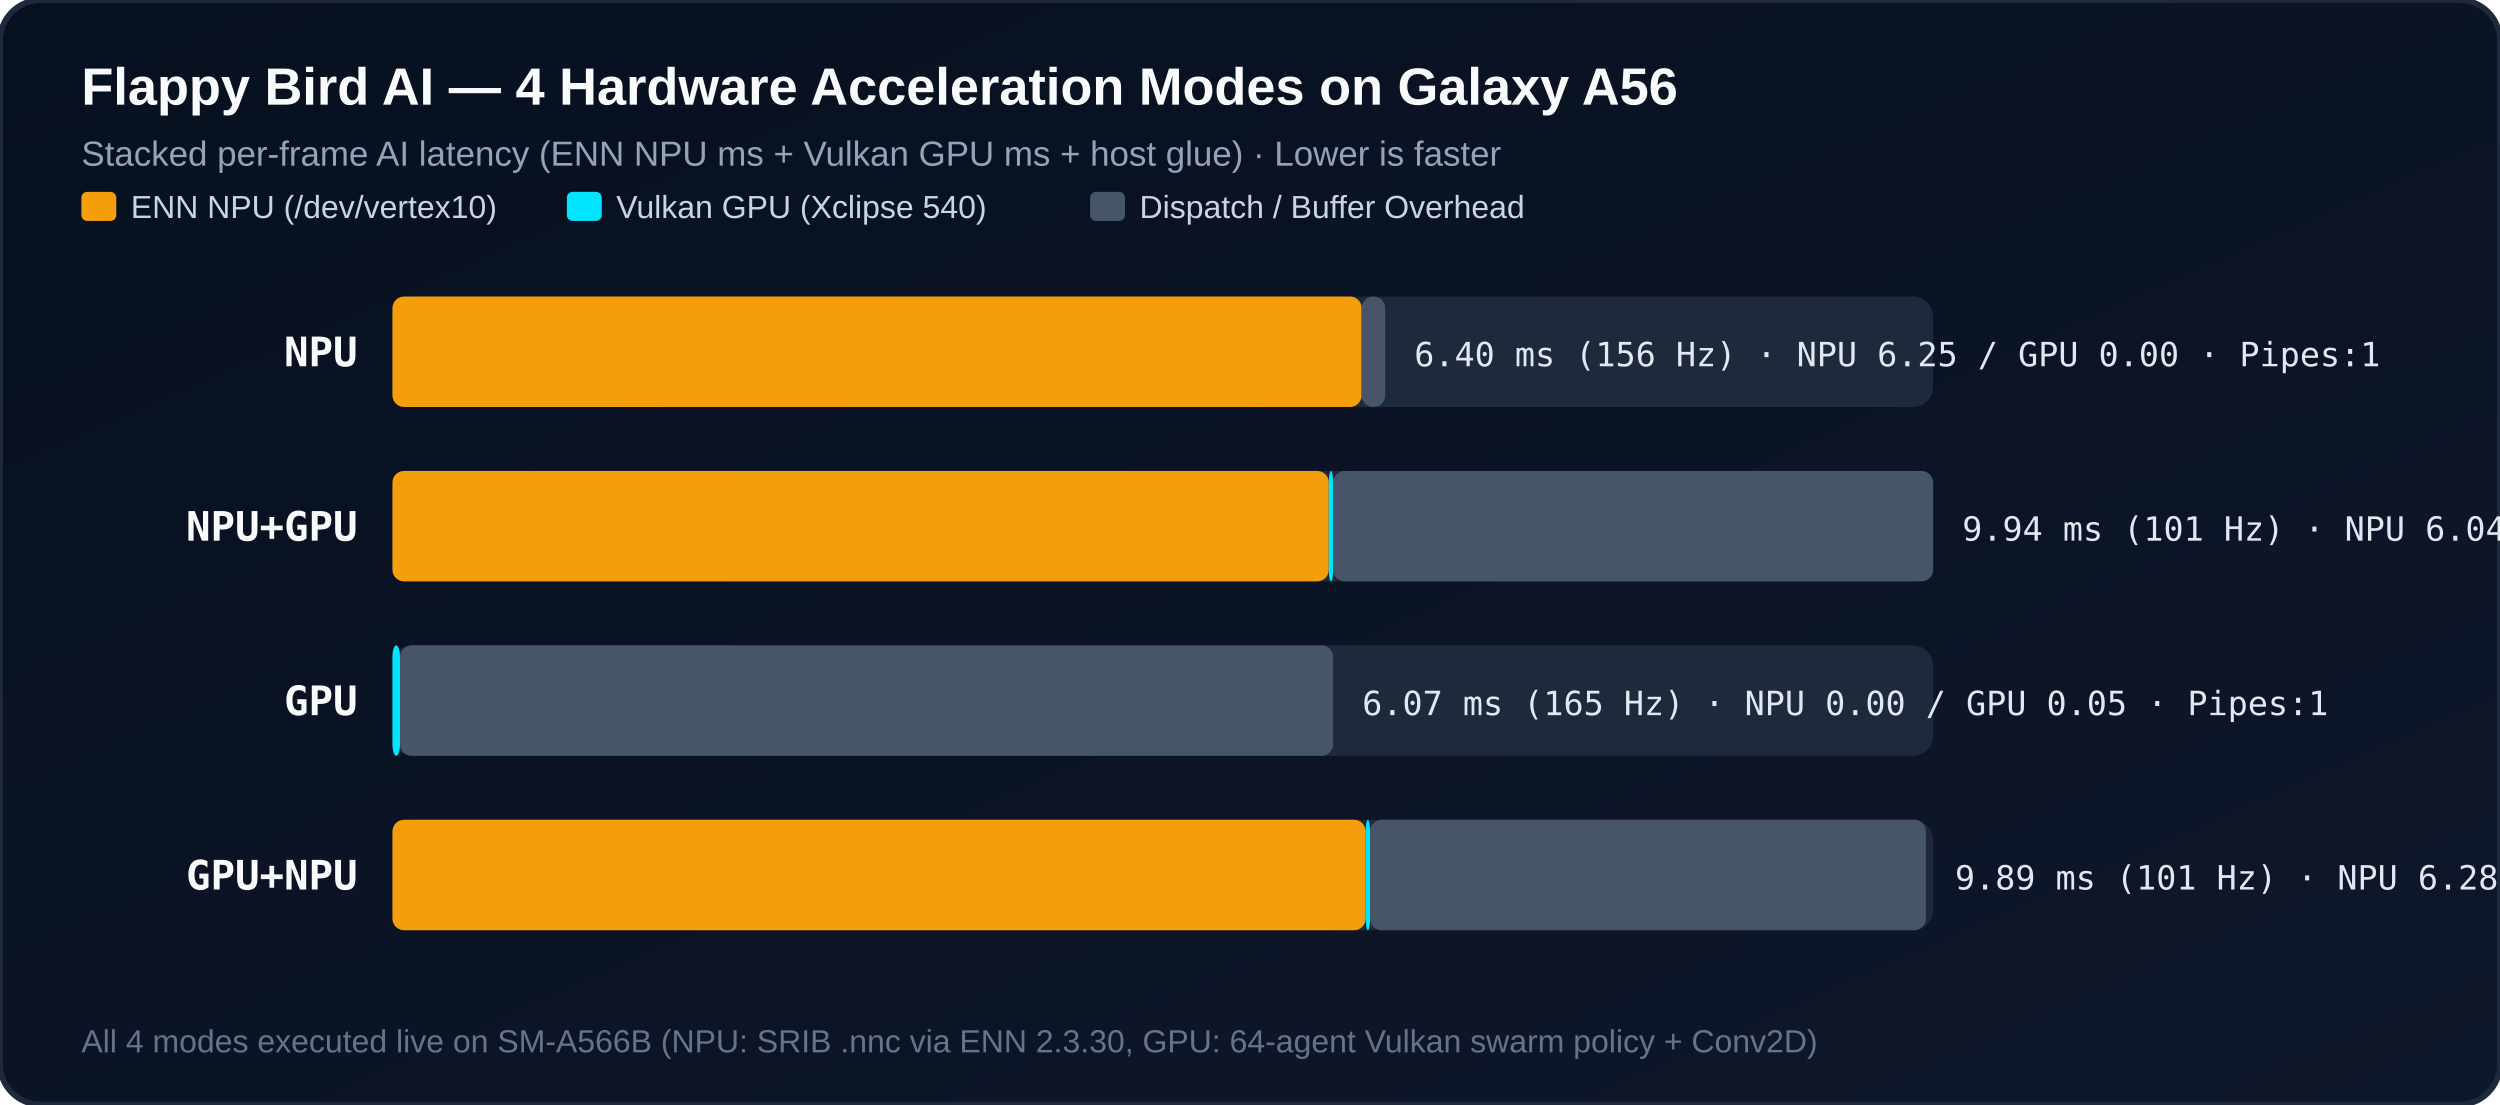
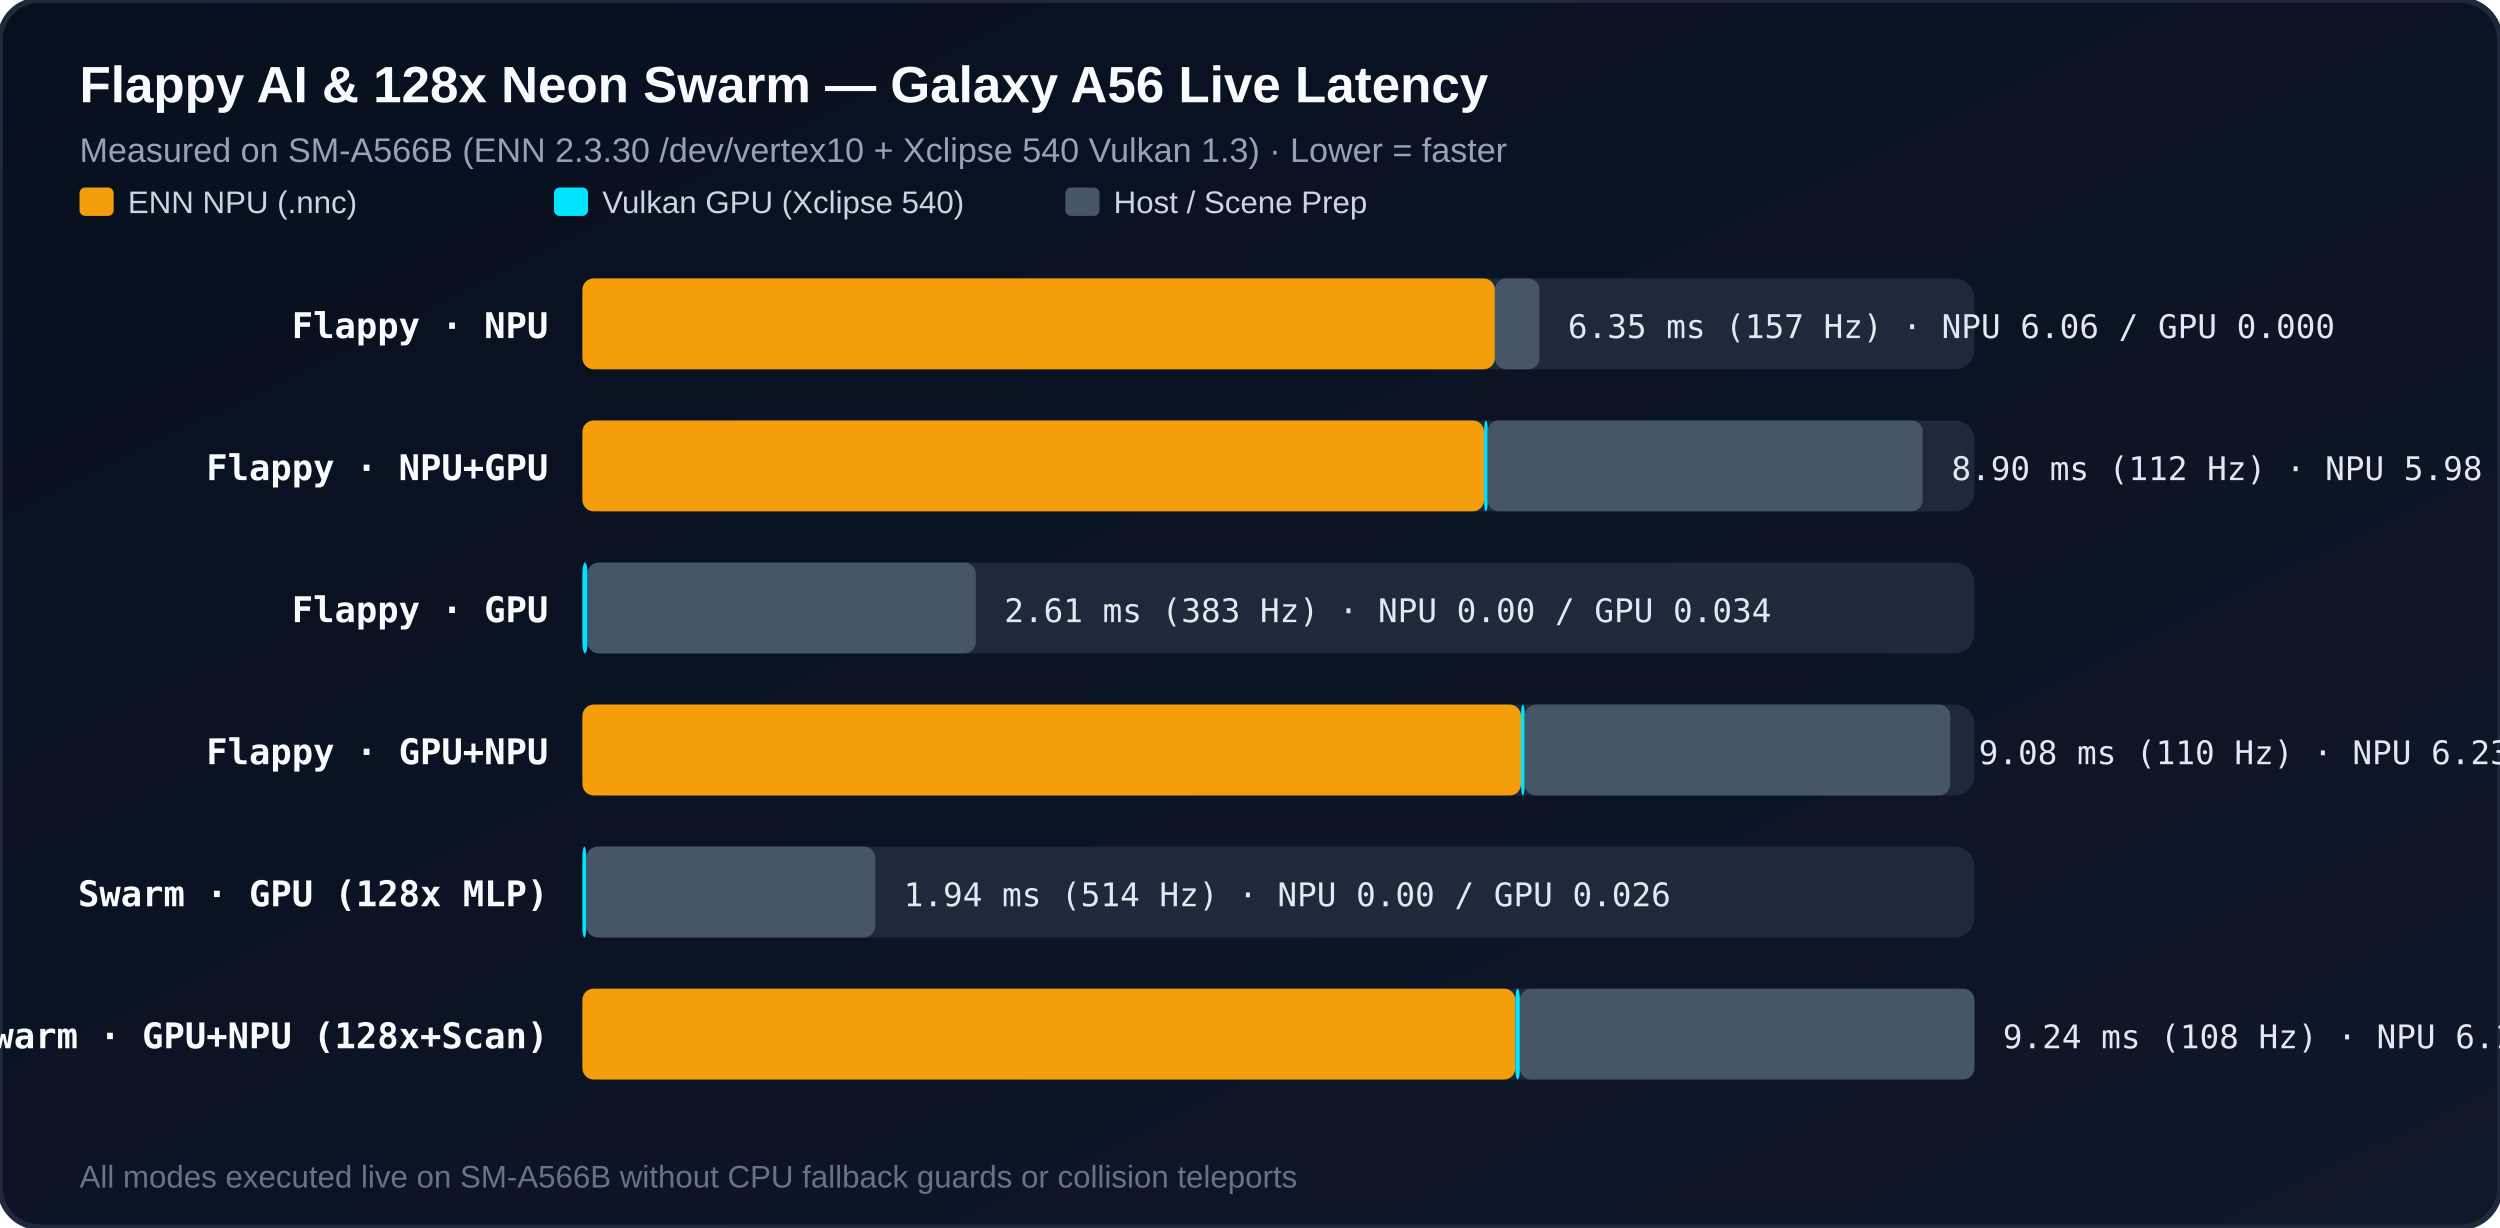
- <svg xmlns="http://www.w3.org/2000/svg" width="860" height="380" viewBox="0 0 860 380">
+ <svg xmlns="http://www.w3.org/2000/svg" width="880" height="432" viewBox="0 0 880 432">
  <defs>
    <linearGradient id="bgf" x1="0" y1="0" x2="1" y2="1">
      <stop offset="0%" stop-color="#07101F" />
      <stop offset="100%" stop-color="#0F172A" />
    </linearGradient>
  </defs>
-   <rect width="860" height="380" rx="14" fill="url(#bgf)" stroke="#1E293B" stroke-width="2" />
-   <text x="28" y="36" fill="#F8FAFC" font-family="Segoe UI, Arial, sans-serif" font-size="18" font-weight="bold">Flappy Bird AI — 4 Hardware Acceleration Modes on Galaxy A56</text>
-   <text x="28" y="57" fill="#94A3B8" font-family="Segoe UI, Arial, sans-serif" font-size="12">Stacked per-frame AI latency (ENN NPU ms + Vulkan GPU ms + host glue) · Lower is faster</text>
+   <rect width="880" height="432" rx="14" fill="url(#bgf)" stroke="#1E293B" stroke-width="2" />
+   <text x="28" y="36" fill="#F8FAFC" font-family="Segoe UI, Arial, sans-serif" font-size="18" font-weight="bold">Flappy AI &amp; 128x Neon Swarm — Galaxy A56 Live Latency</text>
+   <text x="28" y="57" fill="#94A3B8" font-family="Segoe UI, Arial, sans-serif" font-size="12">Measured on SM-A566B (ENN 2.3.30 /dev/vertex10 + Xclipse 540 Vulkan 1.3) · Lower = faster</text>
  <rect x="28" y="66" width="12" height="10" rx="2" fill="#F59E0B" />
-   <text x="45" y="75" fill="#CBD5E1" font-family="Segoe UI, Arial, sans-serif" font-size="11">ENN NPU (/dev/vertex10)</text>
+   <text x="45" y="75" fill="#CBD5E1" font-family="Segoe UI, Arial, sans-serif" font-size="11">ENN NPU (.nnc)</text>
  <rect x="195" y="66" width="12" height="10" rx="2" fill="#00E5FF" />
  <text x="212" y="75" fill="#CBD5E1" font-family="Segoe UI, Arial, sans-serif" font-size="11">Vulkan GPU (Xclipse 540)</text>
  <rect x="375" y="66" width="12" height="10" rx="2" fill="#475569" />
-   <text x="392" y="75" fill="#CBD5E1" font-family="Segoe UI, Arial, sans-serif" font-size="11">Dispatch / Buffer Overhead</text>
-   <text x="123" y="126" text-anchor="end" fill="#F8FAFC" font-family="Consolas, monospace" font-size="14" font-weight="bold">NPU</text>
-   <rect x="135" y="102" width="530" height="38" rx="7" fill="#1E293B" />
-   <rect x="135.0" y="102" width="333.4" height="38" rx="4" fill="#F59E0B" />
-   <rect x="468.4" y="102" width="8.1" height="38" rx="4" fill="#475569" />
-   <text x="486.5" y="126" fill="#E2E8F0" font-family="Consolas, monospace" font-size="11.5">6.40 ms (156 Hz) · NPU 6.25 / GPU 0.00 · Pipes:1</text>
-   <text x="123" y="186" text-anchor="end" fill="#F8FAFC" font-family="Consolas, monospace" font-size="14" font-weight="bold">NPU+GPU</text>
-   <rect x="135" y="162" width="530" height="38" rx="7" fill="#1E293B" />
-   <rect x="135.0" y="162" width="322.1" height="38" rx="4" fill="#F59E0B" />
-   <rect x="457.1" y="162" width="1.5" height="38" rx="4" fill="#00E5FF" />
-   <rect x="458.6" y="162" width="206.4" height="38" rx="4" fill="#475569" />
-   <text x="675.0" y="186" fill="#E2E8F0" font-family="Consolas, monospace" font-size="11.5">9.94 ms (101 Hz) · NPU 6.04 / GPU 0.03 · Pipes:1</text>
-   <text x="123" y="246" text-anchor="end" fill="#F8FAFC" font-family="Consolas, monospace" font-size="14" font-weight="bold">GPU</text>
-   <rect x="135" y="222" width="530" height="38" rx="7" fill="#1E293B" />
-   <rect x="135.0" y="222" width="2.6" height="38" rx="4" fill="#00E5FF" />
-   <rect x="137.6" y="222" width="321.0" height="38" rx="4" fill="#475569" />
-   <text x="468.6" y="246" fill="#E2E8F0" font-family="Consolas, monospace" font-size="11.5">6.07 ms (165 Hz) · NPU 0.00 / GPU 0.05 · Pipes:1</text>
-   <text x="123" y="306" text-anchor="end" fill="#F8FAFC" font-family="Consolas, monospace" font-size="14" font-weight="bold">GPU+NPU</text>
-   <rect x="135" y="282" width="530" height="38" rx="7" fill="#1E293B" />
-   <rect x="135.0" y="282" width="334.8" height="38" rx="4" fill="#F59E0B" />
-   <rect x="469.8" y="282" width="1.5" height="38" rx="4" fill="#00E5FF" />
-   <rect x="471.3" y="282" width="191.2" height="38" rx="4" fill="#475569" />
-   <text x="672.5" y="306" fill="#E2E8F0" font-family="Consolas, monospace" font-size="11.5">9.89 ms (101 Hz) · NPU 6.28 / GPU 0.03 · Pipes:1</text>
-   <text x="28" y="362" fill="#64748B" font-family="Segoe UI, Arial, sans-serif" font-size="11">All 4 modes executed live on SM-A566B (NPU: SRIB .nnc via ENN 2.3.30, GPU: 64-agent Vulkan swarm policy + Conv2D)</text>
+   <text x="392" y="75" fill="#CBD5E1" font-family="Segoe UI, Arial, sans-serif" font-size="11">Host / Scene Prep</text>
+   <text x="193" y="119" text-anchor="end" fill="#F8FAFC" font-family="Consolas, monospace" font-size="12.5" font-weight="bold">Flappy · NPU</text>
+   <rect x="205" y="98" width="490" height="32" rx="7" fill="#1E293B" />
+   <rect x="205.0" y="98" width="321.2" height="32" rx="4" fill="#F59E0B" />
+   <rect x="526.2" y="98" width="15.7" height="32" rx="4" fill="#475569" />
+   <text x="551.9" y="119" fill="#E2E8F0" font-family="Consolas, monospace" font-size="11.5">6.35 ms (157 Hz) · NPU 6.06 / GPU 0.000</text>
+   <text x="193" y="169" text-anchor="end" fill="#F8FAFC" font-family="Consolas, monospace" font-size="12.5" font-weight="bold">Flappy · NPU+GPU</text>
+   <rect x="205" y="148" width="490" height="32" rx="7" fill="#1E293B" />
+   <rect x="205.0" y="148" width="317.4" height="32" rx="4" fill="#F59E0B" />
+   <rect x="522.4" y="148" width="1.3" height="32" rx="4" fill="#00E5FF" />
+   <rect x="523.6" y="148" width="153.2" height="32" rx="4" fill="#475569" />
+   <text x="686.9" y="169" fill="#E2E8F0" font-family="Consolas, monospace" font-size="11.5">8.90 ms (112 Hz) · NPU 5.98 / GPU 0.024</text>
+   <text x="193" y="219" text-anchor="end" fill="#F8FAFC" font-family="Consolas, monospace" font-size="12.5" font-weight="bold">Flappy · GPU</text>
+   <rect x="205" y="198" width="490" height="32" rx="7" fill="#1E293B" />
+   <rect x="205.0" y="198" width="1.8" height="32" rx="4" fill="#00E5FF" />
+   <rect x="206.8" y="198" width="136.7" height="32" rx="4" fill="#475569" />
+   <text x="353.5" y="219" fill="#E2E8F0" font-family="Consolas, monospace" font-size="11.5">2.61 ms (383 Hz) · NPU 0.00 / GPU 0.034</text>
+   <text x="193" y="269" text-anchor="end" fill="#F8FAFC" font-family="Consolas, monospace" font-size="12.5" font-weight="bold">Flappy · GPU+NPU</text>
+   <rect x="205" y="248" width="490" height="32" rx="7" fill="#1E293B" />
+   <rect x="205.0" y="248" width="330.4" height="32" rx="4" fill="#F59E0B" />
+   <rect x="535.4" y="248" width="1.3" height="32" rx="4" fill="#00E5FF" />
+   <rect x="536.7" y="248" width="149.8" height="32" rx="4" fill="#475569" />
+   <text x="696.5" y="269" fill="#E2E8F0" font-family="Consolas, monospace" font-size="11.5">9.08 ms (110 Hz) · NPU 6.23 / GPU 0.024</text>
+   <text x="193" y="319" text-anchor="end" fill="#F8FAFC" font-family="Consolas, monospace" font-size="12.5" font-weight="bold">Swarm · GPU (128x MLP)</text>
+   <rect x="205" y="298" width="490" height="32" rx="7" fill="#1E293B" />
+   <rect x="205.0" y="298" width="1.4" height="32" rx="4" fill="#00E5FF" />
+   <rect x="206.4" y="298" width="101.7" height="32" rx="4" fill="#475569" />
+   <text x="318.1" y="319" fill="#E2E8F0" font-family="Consolas, monospace" font-size="11.5">1.94 ms (514 Hz) · NPU 0.00 / GPU 0.026</text>
+   <text x="193" y="369" text-anchor="end" fill="#F8FAFC" font-family="Consolas, monospace" font-size="12.5" font-weight="bold">Swarm · GPU+NPU (128x+Scan)</text>
+   <rect x="205" y="348" width="490" height="32" rx="7" fill="#1E293B" />
+   <rect x="205.0" y="348" width="328.4" height="32" rx="4" fill="#F59E0B" />
+   <rect x="533.4" y="348" width="1.6" height="32" rx="4" fill="#00E5FF" />
+   <rect x="535.0" y="348" width="160.0" height="32" rx="4" fill="#475569" />
+   <text x="705.0" y="369" fill="#E2E8F0" font-family="Consolas, monospace" font-size="11.5">9.24 ms (108 Hz) · NPU 6.19 / GPU 0.030</text>
+   <text x="28" y="418" fill="#64748B" font-family="Segoe UI, Arial, sans-serif" font-size="11">All modes executed live on SM-A566B without CPU fallback guards or collision teleports</text>
</svg>
